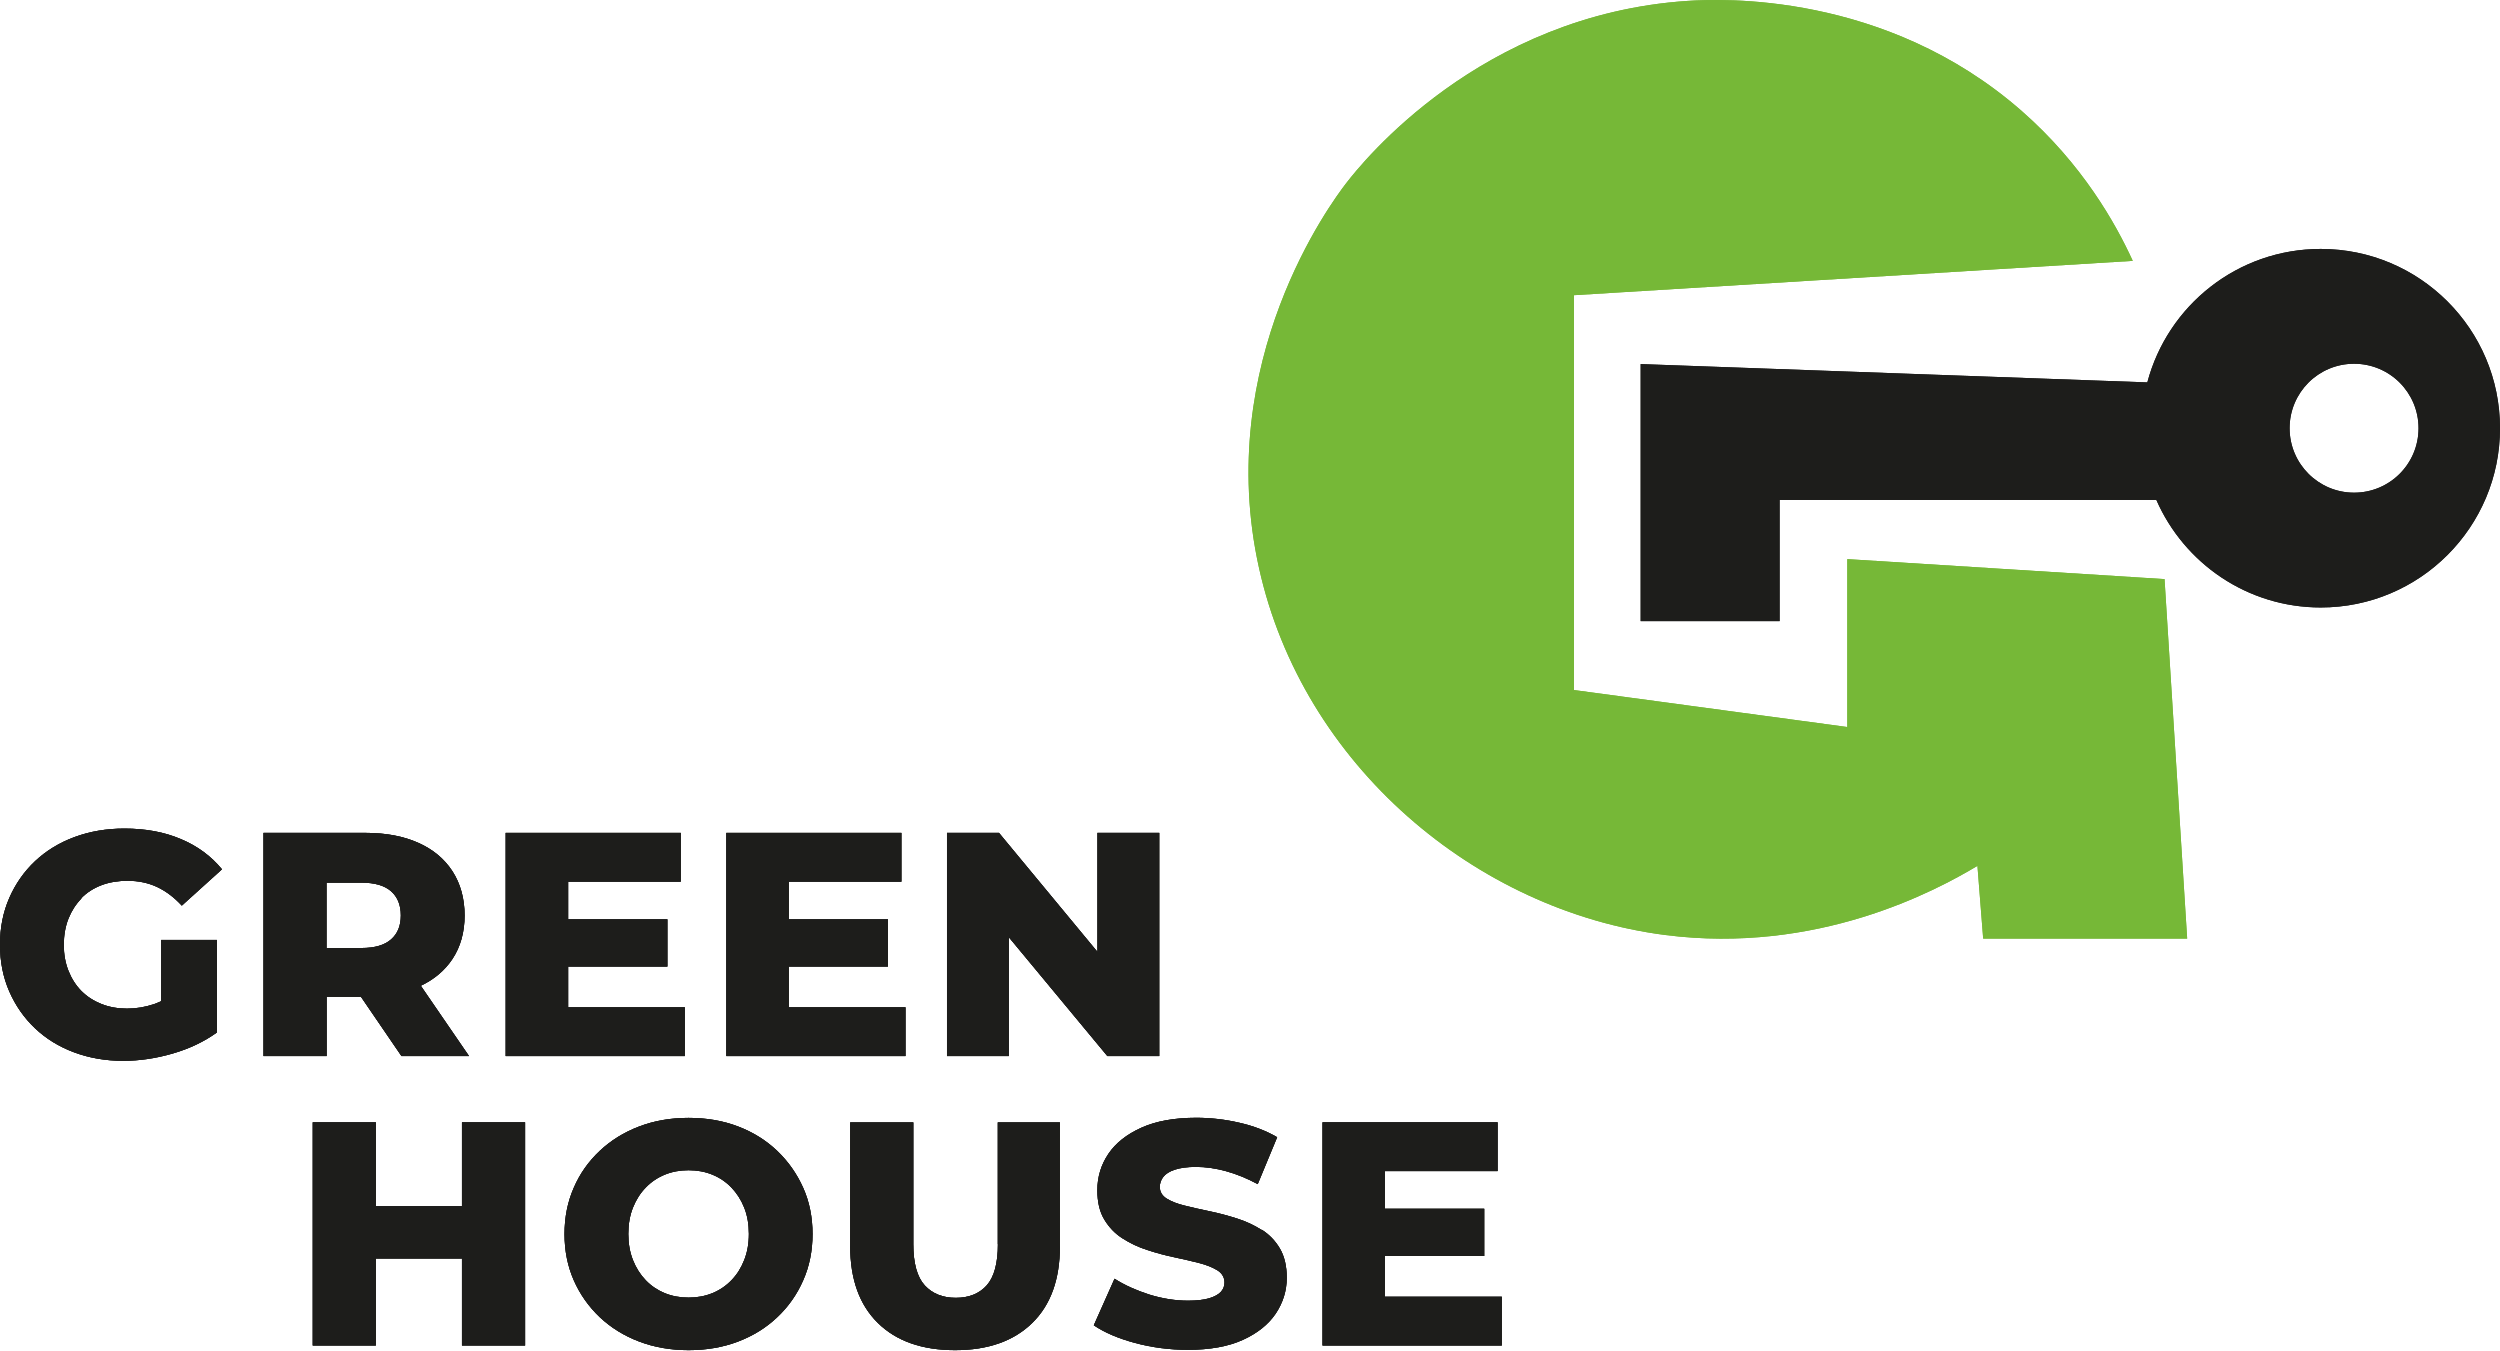
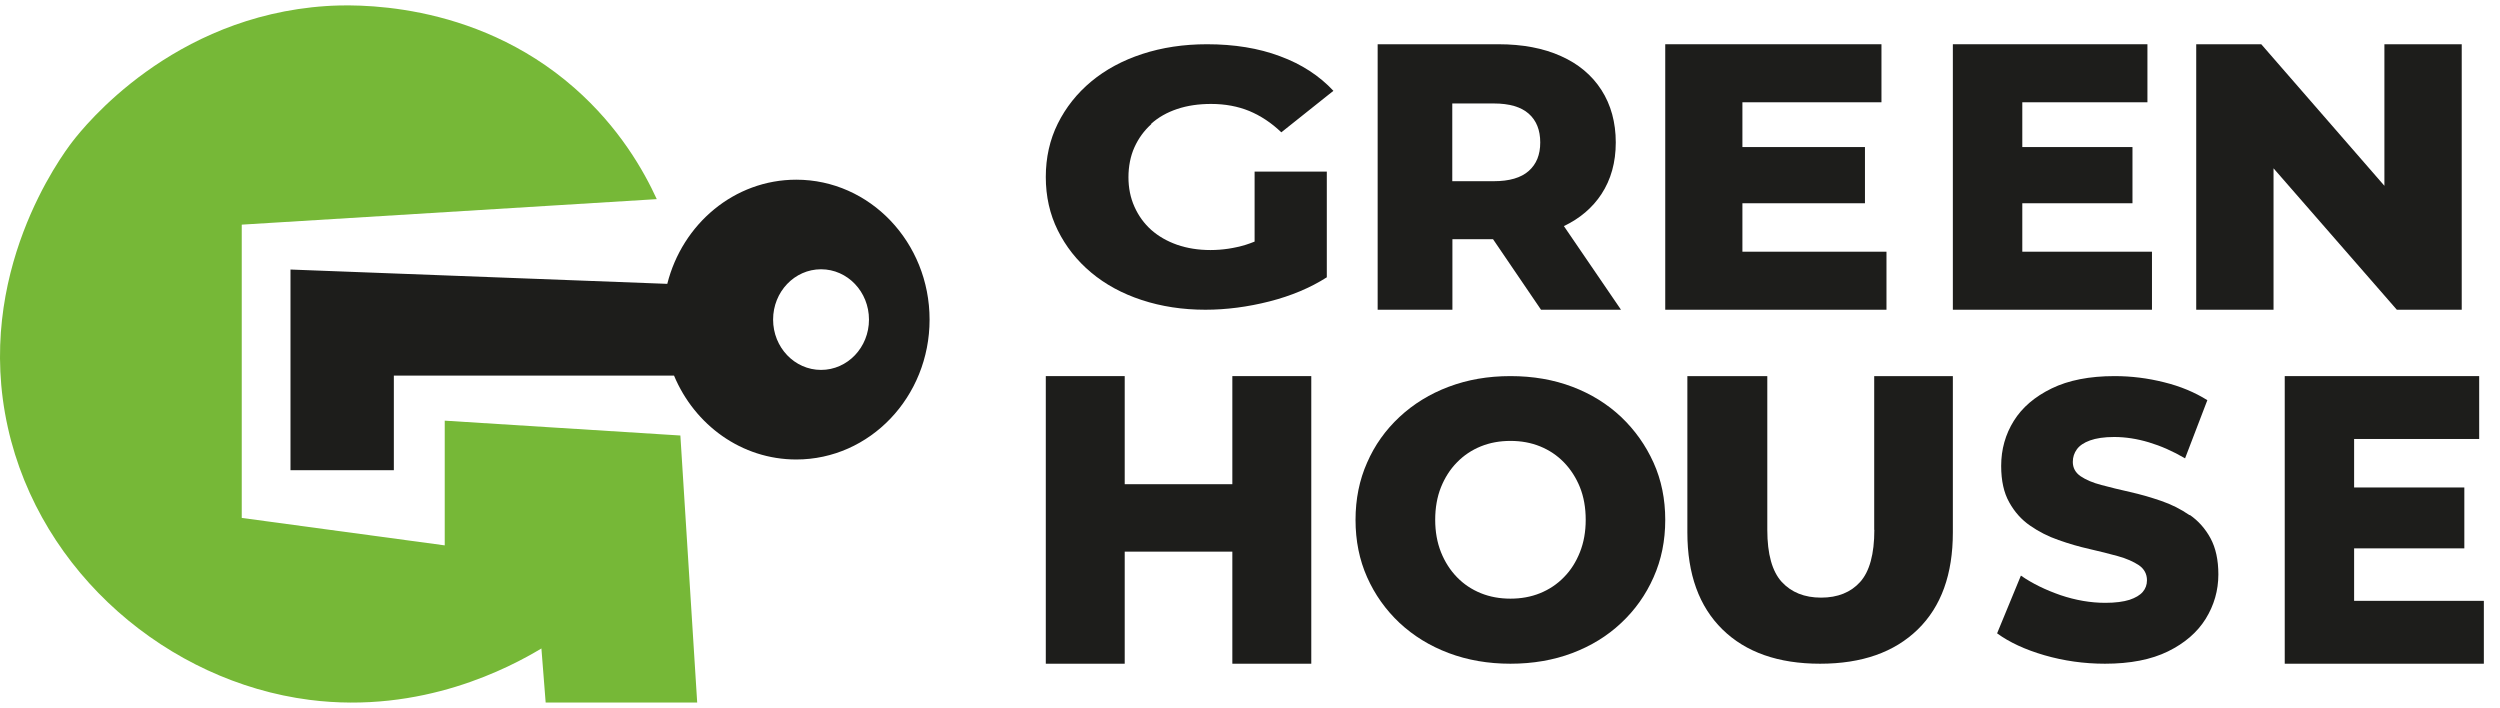
- <svg xmlns="http://www.w3.org/2000/svg" version="1.1" width="226.48" height="122.312" viewBox="-522.145,-129.156,226.48,122.312">
-   <g fill="none" fill-rule="nonzero" stroke="none" stroke-width="0" stroke-linecap="butt" stroke-linejoin="miter" stroke-miterlimit="10" stroke-dasharray="" stroke-dashoffset="0" font-family="none" font-weight="none" font-size="none" text-anchor="none" style="mix-blend-mode: normal">
-     <g id="Group 1">
-       <g id="Group 1" fill="#1d1d1b">
-         <path d="M-514.775,-47.794c0.5,-0.51 1.11,-0.9 1.82,-1.17c0.71,-0.27 1.5,-0.4 2.37,-0.4c0.98,0 1.87,0.19 2.67,0.56c0.8,0.38 1.55,0.94 2.24,1.69l3.64,-3.29c-0.98,-1.19 -2.22,-2.11 -3.73,-2.74c-1.5,-0.64 -3.21,-0.95 -5.11,-0.95c-1.64,0 -3.14,0.26 -4.52,0.77c-1.38,0.51 -2.57,1.24 -3.57,2.18c-1,0.94 -1.78,2.06 -2.34,3.34c-0.56,1.28 -0.84,2.69 -0.84,4.23c0,1.54 0.28,2.95 0.84,4.23c0.56,1.28 1.33,2.39 2.33,3.34c0.99,0.94 2.17,1.67 3.54,2.18c1.37,0.51 2.85,0.77 4.45,0.77c1.46,0 2.96,-0.22 4.48,-0.66c1.52,-0.44 2.86,-1.08 4.01,-1.91v-8.38h-5.05v5.55c-0.2,0.09 -0.41,0.18 -0.61,0.25c-0.81,0.28 -1.64,0.42 -2.48,0.42c-0.84,0 -1.62,-0.14 -2.33,-0.42c-0.7,-0.28 -1.3,-0.67 -1.81,-1.18c-0.5,-0.51 -0.89,-1.12 -1.17,-1.83c-0.28,-0.71 -0.42,-1.49 -0.42,-2.34c0,-0.85 0.14,-1.68 0.42,-2.38c0.28,-0.7 0.67,-1.31 1.17,-1.82z" id="Path 1" />
-         <path d="M-492.565,-38.854h3.12l3.67,5.37h6.12l-4.37,-6.37c1.22,-0.58 2.18,-1.39 2.87,-2.43c0.73,-1.11 1.1,-2.42 1.1,-3.94c0,-1.52 -0.37,-2.87 -1.1,-4c-0.73,-1.13 -1.77,-1.99 -3.1,-2.58c-1.34,-0.6 -2.93,-0.9 -4.78,-0.9h-9.24v20.22h5.72v-5.37zM-486.715,-48.414c0.59,0.52 0.88,1.25 0.88,2.19c0,0.94 -0.29,1.65 -0.88,2.17c-0.59,0.52 -1.48,0.78 -2.67,0.78h-3.18v-5.92h3.18c1.19,0 2.08,0.26 2.67,0.78z" id="CompoundPath 1" />
-         <path d="M-460.105,-37.904h-10.57v-3.69h8.99v-4.28h-8.99v-3.41h10.2v-4.42h-15.86v20.22h16.23z" id="Path 1" />
-         <path d="M-440.115,-37.904h-10.57v-3.69h8.98v-4.28h-8.98v-3.41h10.2v-4.42h-15.86v20.22h16.23z" id="Path 1" />
-         <path d="M-430.755,-44.254l8.93,10.77h4.7v-20.22h-5.6v10.78l-8.92,-10.78h-4.71v20.22h5.6z" id="Path 1" />
-         <path d="M-480.295,-19.884h-7.8v-7.6h-5.72v20.22h5.72v-7.88h7.8v7.88h5.72v-20.22h-5.72z" id="Path 1" />
-         <path d="M-451.735,-24.894c-1,-0.95 -2.18,-1.69 -3.54,-2.21c-1.36,-0.52 -2.85,-0.78 -4.49,-0.78c-1.64,0 -3.11,0.26 -4.48,0.78c-1.37,0.52 -2.56,1.26 -3.57,2.21c-1.01,0.95 -1.8,2.06 -2.35,3.34c-0.56,1.27 -0.84,2.67 -0.84,4.19c0,1.52 0.28,2.92 0.84,4.19c0.56,1.27 1.34,2.38 2.35,3.34c1.01,0.95 2.2,1.69 3.57,2.21c1.37,0.52 2.86,0.78 4.48,0.78c1.62,0 3.13,-0.26 4.49,-0.78c1.36,-0.52 2.54,-1.25 3.54,-2.2c1,-0.94 1.79,-2.06 2.35,-3.34c0.57,-1.28 0.85,-2.68 0.85,-4.2c0,-1.52 -0.28,-2.92 -0.85,-4.19c-0.57,-1.27 -1.35,-2.38 -2.35,-3.34zM-454.725,-15.004c-0.28,0.71 -0.66,1.32 -1.16,1.83c-0.49,0.51 -1.07,0.9 -1.73,1.17c-0.66,0.27 -1.38,0.4 -2.15,0.4c-0.77,0 -1.49,-0.13 -2.15,-0.4c-0.66,-0.27 -1.24,-0.66 -1.73,-1.17c-0.49,-0.51 -0.88,-1.12 -1.16,-1.83c-0.28,-0.71 -0.42,-1.5 -0.42,-2.37c0,-0.87 0.14,-1.68 0.42,-2.38c0.28,-0.7 0.66,-1.31 1.16,-1.82c0.49,-0.51 1.07,-0.9 1.73,-1.17c0.66,-0.27 1.38,-0.4 2.15,-0.4c0.77,0 1.49,0.13 2.15,0.4c0.66,0.27 1.24,0.66 1.73,1.17c0.49,0.51 0.88,1.12 1.16,1.82c0.28,0.7 0.42,1.5 0.42,2.38c0,0.88 -0.14,1.66 -0.42,2.37z" id="CompoundPath 1" />
-         <path d="M-431.745,-16.444c0,1.73 -0.34,2.98 -1.01,3.73c-0.67,0.75 -1.61,1.13 -2.8,1.13c-1.19,0 -2.13,-0.38 -2.82,-1.13c-0.68,-0.75 -1.03,-1.99 -1.03,-3.73v-11.03h-5.72v11.21c0,3 0.84,5.32 2.51,6.96c1.67,1.64 4,2.46 6.99,2.46c2.99,0 5.31,-0.82 6.99,-2.46c1.68,-1.64 2.51,-3.96 2.51,-6.96v-11.21h-5.63v11.03z" id="Path 1" />
-         <path d="M-407.855,-17.734c-0.67,-0.43 -1.42,-0.78 -2.24,-1.04c-0.82,-0.26 -1.64,-0.48 -2.46,-0.65c-0.82,-0.17 -1.57,-0.34 -2.25,-0.51c-0.68,-0.16 -1.23,-0.38 -1.65,-0.64c-0.41,-0.26 -0.62,-0.61 -0.62,-1.05c0,-0.35 0.11,-0.65 0.32,-0.92c0.21,-0.27 0.56,-0.49 1.04,-0.65c0.48,-0.16 1.12,-0.25 1.91,-0.25c0.89,0 1.8,0.13 2.74,0.39c0.94,0.26 1.9,0.65 2.86,1.17l1.76,-4.25c-1,-0.58 -2.14,-1.02 -3.42,-1.31c-1.28,-0.3 -2.59,-0.45 -3.91,-0.45c-1.98,0 -3.64,0.3 -4.97,0.9c-1.33,0.6 -2.33,1.39 -2.99,2.37c-0.66,0.98 -1,2.08 -1,3.29c0,1.08 0.21,1.97 0.64,2.67c0.42,0.7 0.97,1.27 1.65,1.7c0.67,0.43 1.42,0.79 2.24,1.05c0.82,0.27 1.64,0.49 2.46,0.66c0.82,0.17 1.56,0.35 2.24,0.52c0.67,0.17 1.22,0.4 1.65,0.66c0.42,0.27 0.64,0.64 0.64,1.1c0,0.33 -0.11,0.61 -0.33,0.85c-0.22,0.24 -0.57,0.43 -1.05,0.58c-0.48,0.14 -1.12,0.22 -1.91,0.22c-1.17,0 -2.35,-0.19 -3.54,-0.56c-1.18,-0.38 -2.23,-0.85 -3.13,-1.43l-1.88,4.22c0.96,0.65 2.21,1.19 3.74,1.6c1.53,0.41 3.12,0.62 4.78,0.62c2,0 3.66,-0.3 4.98,-0.9c1.32,-0.6 2.31,-1.39 2.98,-2.38c0.66,-0.99 1,-2.07 1,-3.25c0,-1.06 -0.21,-1.94 -0.62,-2.64c-0.41,-0.7 -0.96,-1.27 -1.63,-1.7z" id="Path 1" />
-         <path d="M-396.675,-11.684v-3.69h8.99v-4.28h-8.99v-3.41h10.2v-4.42h-15.86v20.22h16.24v-4.42z" id="Path 1" />
-       </g>
-       <path d="M-311.905,-106.604c-7.54,0 -13.87,5.13 -15.71,12.09l-45.9,-1.66v23.29h12.59v-10.98h34.13c2.51,5.73 8.23,9.74 14.89,9.74c8.97,0 16.24,-7.27 16.24,-16.24c0,-8.97 -7.27,-16.24 -16.24,-16.24zM-308.885,-84.524c-3.22,0 -5.84,-2.61 -5.84,-5.84c0,-3.23 2.61,-5.84 5.84,-5.84c3.23,0 5.84,2.61 5.84,5.84c0,3.23 -2.61,5.84 -5.84,5.84z" id="CompoundPath 1" fill="#1d1d1b" />
-       <path d="M-343.005,-50.714c0.17,2.2 0.35,4.4 0.52,6.59h18.48l-2.05,-32.57c-9.58,-0.6 -19.16,-1.21 -28.74,-1.81v15.21c-8.25,-1.12 -16.5,-2.23 -24.76,-3.35v-35.77c16.87,-1.04 33.75,-2.08 50.62,-3.11c-1.56,-3.41 -4.56,-8.75 -10.04,-13.56c-12.4,-10.88 -27.41,-10.18 -30.29,-9.99c-18.8,1.25 -29.48,14.64 -30.93,16.52c-1.32,1.71 -12.06,16.14 -7.89,34.87c3.96,17.83 19.61,31.02 36.78,33.23c13.76,1.77 24.48,-3.97 28.31,-6.27z" id="Path 1" fill="#76b837" />
-     </g>
-     <g id="Group 1" fill="#1d1d1b">
-       <path d="M-514.775,-47.794c0.5,-0.51 1.11,-0.9 1.82,-1.17c0.71,-0.27 1.5,-0.4 2.37,-0.4c0.98,0 1.87,0.19 2.67,0.56c0.8,0.38 1.55,0.94 2.24,1.69l3.64,-3.29c-0.98,-1.19 -2.22,-2.11 -3.73,-2.74c-1.5,-0.64 -3.21,-0.95 -5.11,-0.95c-1.64,0 -3.14,0.26 -4.52,0.77c-1.38,0.51 -2.57,1.24 -3.57,2.18c-1,0.94 -1.78,2.06 -2.34,3.34c-0.56,1.28 -0.84,2.69 -0.84,4.23c0,1.54 0.28,2.95 0.84,4.23c0.56,1.28 1.33,2.39 2.33,3.34c0.99,0.94 2.17,1.67 3.54,2.18c1.37,0.51 2.85,0.77 4.45,0.77c1.46,0 2.96,-0.22 4.48,-0.66c1.52,-0.44 2.86,-1.08 4.01,-1.91v-8.38h-5.05v5.55c-0.2,0.09 -0.41,0.18 -0.61,0.25c-0.81,0.28 -1.64,0.42 -2.48,0.42c-0.84,0 -1.62,-0.14 -2.33,-0.42c-0.7,-0.28 -1.3,-0.67 -1.81,-1.18c-0.5,-0.51 -0.89,-1.12 -1.17,-1.83c-0.28,-0.71 -0.42,-1.49 -0.42,-2.34c0,-0.85 0.14,-1.68 0.42,-2.38c0.28,-0.7 0.67,-1.31 1.17,-1.82z" id="Path 1" />
-       <path d="M-492.565,-38.854h3.12l3.67,5.37h6.12l-4.37,-6.37c1.22,-0.58 2.18,-1.39 2.87,-2.43c0.73,-1.11 1.1,-2.42 1.1,-3.94c0,-1.52 -0.37,-2.87 -1.1,-4c-0.73,-1.13 -1.77,-1.99 -3.1,-2.58c-1.34,-0.6 -2.93,-0.9 -4.78,-0.9h-9.24v20.22h5.72v-5.37zM-486.715,-48.414c0.59,0.52 0.88,1.25 0.88,2.19c0,0.94 -0.29,1.65 -0.88,2.17c-0.59,0.52 -1.48,0.78 -2.67,0.78h-3.18v-5.92h3.18c1.19,0 2.08,0.26 2.67,0.78z" id="CompoundPath 1" />
-       <path d="M-460.105,-37.904h-10.57v-3.69h8.99v-4.28h-8.99v-3.41h10.2v-4.42h-15.86v20.22h16.23z" id="Path 1" />
-       <path d="M-440.115,-37.904h-10.57v-3.69h8.98v-4.28h-8.98v-3.41h10.2v-4.42h-15.86v20.22h16.23z" id="Path 1" />
-       <path d="M-430.755,-44.254l8.93,10.77h4.7v-20.22h-5.6v10.78l-8.92,-10.78h-4.71v20.22h5.6z" id="Path 1" />
-       <path d="M-480.295,-19.884h-7.8v-7.6h-5.72v20.22h5.72v-7.88h7.8v7.88h5.72v-20.22h-5.72z" id="Path 1" />
-       <path d="M-451.735,-24.894c-1,-0.95 -2.18,-1.69 -3.54,-2.21c-1.36,-0.52 -2.85,-0.78 -4.49,-0.78c-1.64,0 -3.11,0.26 -4.48,0.78c-1.37,0.52 -2.56,1.26 -3.57,2.21c-1.01,0.95 -1.8,2.06 -2.35,3.34c-0.56,1.27 -0.84,2.67 -0.84,4.19c0,1.52 0.28,2.92 0.84,4.19c0.56,1.27 1.34,2.38 2.35,3.34c1.01,0.95 2.2,1.69 3.57,2.21c1.37,0.52 2.86,0.78 4.48,0.78c1.62,0 3.13,-0.26 4.49,-0.78c1.36,-0.52 2.54,-1.25 3.54,-2.2c1,-0.94 1.79,-2.06 2.35,-3.34c0.57,-1.28 0.85,-2.68 0.85,-4.2c0,-1.52 -0.28,-2.92 -0.85,-4.19c-0.57,-1.27 -1.35,-2.38 -2.35,-3.34zM-454.725,-15.004c-0.28,0.71 -0.66,1.32 -1.16,1.83c-0.49,0.51 -1.07,0.9 -1.73,1.17c-0.66,0.27 -1.38,0.4 -2.15,0.4c-0.77,0 -1.49,-0.13 -2.15,-0.4c-0.66,-0.27 -1.24,-0.66 -1.73,-1.17c-0.49,-0.51 -0.88,-1.12 -1.16,-1.83c-0.28,-0.71 -0.42,-1.5 -0.42,-2.37c0,-0.87 0.14,-1.68 0.42,-2.38c0.28,-0.7 0.66,-1.31 1.16,-1.82c0.49,-0.51 1.07,-0.9 1.73,-1.17c0.66,-0.27 1.38,-0.4 2.15,-0.4c0.77,0 1.49,0.13 2.15,0.4c0.66,0.27 1.24,0.66 1.73,1.17c0.49,0.51 0.88,1.12 1.16,1.82c0.28,0.7 0.42,1.5 0.42,2.38c0,0.88 -0.14,1.66 -0.42,2.37z" id="CompoundPath 1" />
-       <path d="M-431.745,-16.444c0,1.73 -0.34,2.98 -1.01,3.73c-0.67,0.75 -1.61,1.13 -2.8,1.13c-1.19,0 -2.13,-0.38 -2.82,-1.13c-0.68,-0.75 -1.03,-1.99 -1.03,-3.73v-11.03h-5.72v11.21c0,3 0.84,5.32 2.51,6.96c1.67,1.64 4,2.46 6.99,2.46c2.99,0 5.31,-0.82 6.99,-2.46c1.68,-1.64 2.51,-3.96 2.51,-6.96v-11.21h-5.63v11.03z" id="Path 1" />
-       <path d="M-407.855,-17.734c-0.67,-0.43 -1.42,-0.78 -2.24,-1.04c-0.82,-0.26 -1.64,-0.48 -2.46,-0.65c-0.82,-0.17 -1.57,-0.34 -2.25,-0.51c-0.68,-0.16 -1.23,-0.38 -1.65,-0.64c-0.41,-0.26 -0.62,-0.61 -0.62,-1.05c0,-0.35 0.11,-0.65 0.32,-0.92c0.21,-0.27 0.56,-0.49 1.04,-0.65c0.48,-0.16 1.12,-0.25 1.91,-0.25c0.89,0 1.8,0.13 2.74,0.39c0.94,0.26 1.9,0.65 2.86,1.17l1.76,-4.25c-1,-0.58 -2.14,-1.02 -3.42,-1.31c-1.28,-0.3 -2.59,-0.45 -3.91,-0.45c-1.98,0 -3.64,0.3 -4.97,0.9c-1.33,0.6 -2.33,1.39 -2.99,2.37c-0.66,0.98 -1,2.08 -1,3.29c0,1.08 0.21,1.97 0.64,2.67c0.42,0.7 0.97,1.27 1.65,1.7c0.67,0.43 1.42,0.79 2.24,1.05c0.82,0.27 1.64,0.49 2.46,0.66c0.82,0.17 1.56,0.35 2.24,0.52c0.67,0.17 1.22,0.4 1.65,0.66c0.42,0.27 0.64,0.64 0.64,1.1c0,0.33 -0.11,0.61 -0.33,0.85c-0.22,0.24 -0.57,0.43 -1.05,0.58c-0.48,0.14 -1.12,0.22 -1.91,0.22c-1.17,0 -2.35,-0.19 -3.54,-0.56c-1.18,-0.38 -2.23,-0.85 -3.13,-1.43l-1.88,4.22c0.96,0.65 2.21,1.19 3.74,1.6c1.53,0.41 3.12,0.62 4.78,0.62c2,0 3.66,-0.3 4.98,-0.9c1.32,-0.6 2.31,-1.39 2.98,-2.38c0.66,-0.99 1,-2.07 1,-3.25c0,-1.06 -0.21,-1.94 -0.62,-2.64c-0.41,-0.7 -0.96,-1.27 -1.63,-1.7z" id="Path 1" />
-       <path d="M-396.675,-11.684v-3.69h8.99v-4.28h-8.99v-3.41h10.2v-4.42h-15.86v20.22h16.24v-4.42z" id="Path 1" />
-     </g>
-     <path d="M-514.775,-47.794c0.5,-0.51 1.11,-0.9 1.82,-1.17c0.71,-0.27 1.5,-0.4 2.37,-0.4c0.98,0 1.87,0.19 2.67,0.56c0.8,0.38 1.55,0.94 2.24,1.69l3.64,-3.29c-0.98,-1.19 -2.22,-2.11 -3.73,-2.74c-1.5,-0.64 -3.21,-0.95 -5.11,-0.95c-1.64,0 -3.14,0.26 -4.52,0.77c-1.38,0.51 -2.57,1.24 -3.57,2.18c-1,0.94 -1.78,2.06 -2.34,3.34c-0.56,1.28 -0.84,2.69 -0.84,4.23c0,1.54 0.28,2.95 0.84,4.23c0.56,1.28 1.33,2.39 2.33,3.34c0.99,0.94 2.17,1.67 3.54,2.18c1.37,0.51 2.85,0.77 4.45,0.77c1.46,0 2.96,-0.22 4.48,-0.66c1.52,-0.44 2.86,-1.08 4.01,-1.91v-8.38h-5.05v5.55c-0.2,0.09 -0.41,0.18 -0.61,0.25c-0.81,0.28 -1.64,0.42 -2.48,0.42c-0.84,0 -1.62,-0.14 -2.33,-0.42c-0.7,-0.28 -1.3,-0.67 -1.81,-1.18c-0.5,-0.51 -0.89,-1.12 -1.17,-1.83c-0.28,-0.71 -0.42,-1.49 -0.42,-2.34c0,-0.85 0.14,-1.68 0.42,-2.38c0.28,-0.7 0.67,-1.31 1.17,-1.82z" id="Path 1" fill="#1d1d1b" />
-     <path d="M-492.565,-38.854h3.12l3.67,5.37h6.12l-4.37,-6.37c1.22,-0.58 2.18,-1.39 2.87,-2.43c0.73,-1.11 1.1,-2.42 1.1,-3.94c0,-1.52 -0.37,-2.87 -1.1,-4c-0.73,-1.13 -1.77,-1.99 -3.1,-2.58c-1.34,-0.6 -2.93,-0.9 -4.78,-0.9h-9.24v20.22h5.72v-5.37zM-486.715,-48.414c0.59,0.52 0.88,1.25 0.88,2.19c0,0.94 -0.29,1.65 -0.88,2.17c-0.59,0.52 -1.48,0.78 -2.67,0.78h-3.18v-5.92h3.18c1.19,0 2.08,0.26 2.67,0.78z" id="CompoundPath 1" fill="#1d1d1b" />
-     <path d="M-460.105,-37.904h-10.57v-3.69h8.99v-4.28h-8.99v-3.41h10.2v-4.42h-15.86v20.22h16.23z" id="Path 1" fill="#1d1d1b" />
-     <path d="M-440.115,-37.904h-10.57v-3.69h8.98v-4.28h-8.98v-3.41h10.2v-4.42h-15.86v20.22h16.23z" id="Path 1" fill="#1d1d1b" />
-     <path d="M-430.755,-44.254l8.93,10.77h4.7v-20.22h-5.6v10.78l-8.92,-10.78h-4.71v20.22h5.6z" id="Path 1" fill="#1d1d1b" />
-     <path d="M-480.295,-19.884h-7.8v-7.6h-5.72v20.22h5.72v-7.88h7.8v7.88h5.72v-20.22h-5.72z" id="Path 1" fill="#1d1d1b" />
-     <path d="M-451.735,-24.894c-1,-0.95 -2.18,-1.69 -3.54,-2.21c-1.36,-0.52 -2.85,-0.78 -4.49,-0.78c-1.64,0 -3.11,0.26 -4.48,0.78c-1.37,0.52 -2.56,1.26 -3.57,2.21c-1.01,0.95 -1.8,2.06 -2.35,3.34c-0.56,1.27 -0.84,2.67 -0.84,4.19c0,1.52 0.28,2.92 0.84,4.19c0.56,1.27 1.34,2.38 2.35,3.34c1.01,0.95 2.2,1.69 3.57,2.21c1.37,0.52 2.86,0.78 4.48,0.78c1.62,0 3.13,-0.26 4.49,-0.78c1.36,-0.52 2.54,-1.25 3.54,-2.2c1,-0.94 1.79,-2.06 2.35,-3.34c0.57,-1.28 0.85,-2.68 0.85,-4.2c0,-1.52 -0.28,-2.92 -0.85,-4.19c-0.57,-1.27 -1.35,-2.38 -2.35,-3.34zM-454.725,-15.004c-0.28,0.71 -0.66,1.32 -1.16,1.83c-0.49,0.51 -1.07,0.9 -1.73,1.17c-0.66,0.27 -1.38,0.4 -2.15,0.4c-0.77,0 -1.49,-0.13 -2.15,-0.4c-0.66,-0.27 -1.24,-0.66 -1.73,-1.17c-0.49,-0.51 -0.88,-1.12 -1.16,-1.83c-0.28,-0.71 -0.42,-1.5 -0.42,-2.37c0,-0.87 0.14,-1.68 0.42,-2.38c0.28,-0.7 0.66,-1.31 1.16,-1.82c0.49,-0.51 1.07,-0.9 1.73,-1.17c0.66,-0.27 1.38,-0.4 2.15,-0.4c0.77,0 1.49,0.13 2.15,0.4c0.66,0.27 1.24,0.66 1.73,1.17c0.49,0.51 0.88,1.12 1.16,1.82c0.28,0.7 0.42,1.5 0.42,2.38c0,0.88 -0.14,1.66 -0.42,2.37z" id="CompoundPath 1" fill="#1d1d1b" />
-     <path d="M-431.745,-16.444c0,1.73 -0.34,2.98 -1.01,3.73c-0.67,0.75 -1.61,1.13 -2.8,1.13c-1.19,0 -2.13,-0.38 -2.82,-1.13c-0.68,-0.75 -1.03,-1.99 -1.03,-3.73v-11.03h-5.72v11.21c0,3 0.84,5.32 2.51,6.96c1.67,1.64 4,2.46 6.99,2.46c2.99,0 5.31,-0.82 6.99,-2.46c1.68,-1.64 2.51,-3.96 2.51,-6.96v-11.21h-5.63v11.03z" id="Path 1" fill="#1d1d1b" />
-     <path d="M-407.855,-17.734c-0.67,-0.43 -1.42,-0.78 -2.24,-1.04c-0.82,-0.26 -1.64,-0.48 -2.46,-0.65c-0.82,-0.17 -1.57,-0.34 -2.25,-0.51c-0.68,-0.16 -1.23,-0.38 -1.65,-0.64c-0.41,-0.26 -0.62,-0.61 -0.62,-1.05c0,-0.35 0.11,-0.65 0.32,-0.92c0.21,-0.27 0.56,-0.49 1.04,-0.65c0.48,-0.16 1.12,-0.25 1.91,-0.25c0.89,0 1.8,0.13 2.74,0.39c0.94,0.26 1.9,0.65 2.86,1.17l1.76,-4.25c-1,-0.58 -2.14,-1.02 -3.42,-1.31c-1.28,-0.3 -2.59,-0.45 -3.91,-0.45c-1.98,0 -3.64,0.3 -4.97,0.9c-1.33,0.6 -2.33,1.39 -2.99,2.37c-0.66,0.98 -1,2.08 -1,3.29c0,1.08 0.21,1.97 0.64,2.67c0.42,0.7 0.97,1.27 1.65,1.7c0.67,0.43 1.42,0.79 2.24,1.05c0.82,0.27 1.64,0.49 2.46,0.66c0.82,0.17 1.56,0.35 2.24,0.52c0.67,0.17 1.22,0.4 1.65,0.66c0.42,0.27 0.64,0.64 0.64,1.1c0,0.33 -0.11,0.61 -0.33,0.85c-0.22,0.24 -0.57,0.43 -1.05,0.58c-0.48,0.14 -1.12,0.22 -1.91,0.22c-1.17,0 -2.35,-0.19 -3.54,-0.56c-1.18,-0.38 -2.23,-0.85 -3.13,-1.43l-1.88,4.22c0.96,0.65 2.21,1.19 3.74,1.6c1.53,0.41 3.12,0.62 4.78,0.62c2,0 3.66,-0.3 4.98,-0.9c1.32,-0.6 2.31,-1.39 2.98,-2.38c0.66,-0.99 1,-2.07 1,-3.25c0,-1.06 -0.21,-1.94 -0.62,-2.64c-0.41,-0.7 -0.96,-1.27 -1.63,-1.7z" id="Path 1" fill="#1d1d1b" />
-     <path d="M-396.675,-11.684v-3.69h8.99v-4.28h-8.99v-3.41h10.2v-4.42h-15.86v20.22h16.24v-4.42z" id="Path 1" fill="#1d1d1b" />
-     <path d="M-311.905,-106.604c-7.54,0 -13.87,5.13 -15.71,12.09l-45.9,-1.66v23.29h12.59v-10.98h34.13c2.51,5.73 8.23,9.74 14.89,9.74c8.97,0 16.24,-7.27 16.24,-16.24c0,-8.97 -7.27,-16.24 -16.24,-16.24zM-308.885,-84.524c-3.22,0 -5.84,-2.61 -5.84,-5.84c0,-3.23 2.61,-5.84 5.84,-5.84c3.23,0 5.84,2.61 5.84,5.84c0,3.23 -2.61,5.84 -5.84,5.84z" id="CompoundPath 1" fill="#1d1d1b" />
-     <path d="M-343.005,-50.714c0.17,2.2 0.35,4.4 0.52,6.59h18.48l-2.05,-32.57c-9.58,-0.6 -19.16,-1.21 -28.74,-1.81v15.21c-8.25,-1.12 -16.5,-2.23 -24.76,-3.35v-35.77c16.87,-1.04 33.75,-2.08 50.62,-3.11c-1.56,-3.41 -4.56,-8.75 -10.04,-13.56c-12.4,-10.88 -27.41,-10.18 -30.29,-9.99c-18.8,1.25 -29.48,14.64 -30.93,16.52c-1.32,1.71 -12.06,16.14 -7.89,34.87c3.96,17.83 19.61,31.02 36.78,33.23c13.76,1.77 24.48,-3.97 28.31,-6.27z" id="Path 1" fill="#76b837" />
-   </g>
+ <svg xmlns="http://www.w3.org/2000/svg" width="113" height="32" viewBox="0 0 113 32" fill="none">
+   <path d="M35.991 8.122C33.193 8.122 30.844 10.119 30.161 12.83L13.13 12.183V21.252H17.802V16.977H30.466C31.397 19.208 33.519 20.769 35.991 20.769C39.319 20.769 42.017 17.938 42.017 14.446C42.017 10.953 39.319 8.122 35.991 8.122ZM37.111 16.72C35.916 16.72 34.944 15.703 34.944 14.446C34.944 13.188 35.913 12.171 37.111 12.171C38.31 12.171 39.278 13.188 39.278 14.446C39.278 15.703 38.31 16.72 37.111 16.72Z" fill="#1D1D1B" />
+   <path d="M24.472 29.313C24.535 30.128 24.601 30.943 24.664 31.755H31.513L30.753 19.685C27.203 19.463 23.653 19.237 20.102 19.014V24.651C17.045 24.236 13.988 23.825 10.927 23.41V10.154C17.179 9.768 23.434 9.383 29.686 9.001C29.108 7.738 27.996 5.759 25.965 3.976C21.37 -0.056 15.807 0.204 14.74 0.274C7.773 0.737 3.816 5.699 3.278 6.396C2.789 7.03 -1.191 12.377 0.354 19.318C1.822 25.926 7.621 30.814 13.984 31.633C19.084 32.289 23.056 30.162 24.475 29.309L24.472 29.313Z" fill="#76B837" />
+   <path d="M52.034 5.593C52.357 5.302 52.751 5.08 53.21 4.926C53.669 4.772 54.18 4.698 54.742 4.698C55.376 4.698 55.951 4.806 56.468 5.017C56.986 5.234 57.47 5.553 57.916 5.981L60.27 4.105C59.636 3.426 58.834 2.901 57.858 2.542C56.889 2.177 55.783 2 54.555 2C53.495 2 52.525 2.148 51.633 2.439C50.741 2.73 49.972 3.146 49.325 3.683C48.679 4.219 48.175 4.857 47.812 5.587C47.45 6.317 47.27 7.122 47.27 8C47.27 8.878 47.45 9.683 47.812 10.412C48.175 11.143 48.672 11.776 49.319 12.318C49.959 12.854 50.721 13.27 51.607 13.561C52.493 13.852 53.45 14 54.484 14C55.428 14 56.397 13.874 57.38 13.624C58.362 13.373 59.229 13.008 59.972 12.534V7.755H56.708V10.92C56.578 10.972 56.443 11.023 56.313 11.063C55.79 11.222 55.253 11.302 54.71 11.302C54.167 11.302 53.663 11.222 53.204 11.063C52.751 10.903 52.364 10.681 52.034 10.39C51.711 10.099 51.459 9.751 51.278 9.346C51.096 8.941 51.006 8.496 51.006 8.011C51.006 7.527 51.096 7.053 51.278 6.654C51.459 6.255 51.711 5.907 52.034 5.616V5.593Z" fill="#1D1D1B" />
+   <path d="M65.643 10.813H67.486L69.654 14H73.269L70.688 10.22C71.409 9.875 71.976 9.395 72.383 8.777C72.815 8.119 73.033 7.341 73.033 6.439C73.033 5.537 72.815 4.736 72.383 4.065C71.952 3.395 71.338 2.884 70.552 2.534C69.76 2.178 68.821 2 67.728 2H62.27V14H65.649V10.813H65.643ZM69.099 5.139C69.447 5.448 69.619 5.881 69.619 6.439C69.619 6.997 69.447 7.418 69.099 7.727C68.75 8.036 68.224 8.19 67.521 8.19H65.643V4.677H67.521C68.224 4.677 68.75 4.831 69.099 5.139Z" fill="#1D1D1B" />
+   <path d="M85.269 11.377H78.757V9.187H84.296V6.647H78.757V4.623H85.042V2H75.269V14H85.269V11.377Z" fill="#1D1D1B" />
+   <path d="M97.269 11.377H91.408V9.187H96.388V6.647H91.408V4.623H97.064V2H88.269V14H97.269V11.377Z" fill="#1D1D1B" />
+   <path d="M102.764 7.608L108.337 14H111.27V2H107.775V8.398L102.209 2H99.269V14H102.764V7.608Z" fill="#1D1D1B" />
+   <path d="M55.702 21.886H50.837V17H47.27V30H50.837V24.934H55.702V30H59.27V17H55.702V21.886Z" fill="#1D1D1B" />
+   <path d="M73.276 18.847C72.653 18.261 71.918 17.803 71.07 17.482C70.223 17.161 69.294 17 68.273 17C67.251 17 66.335 17.161 65.481 17.482C64.628 17.803 63.886 18.261 63.257 18.847C62.628 19.434 62.136 20.12 61.793 20.911C61.444 21.696 61.27 22.561 61.27 23.5C61.27 24.439 61.444 25.304 61.793 26.089C62.142 26.874 62.628 27.559 63.257 28.153C63.886 28.739 64.628 29.197 65.481 29.518C66.335 29.839 67.263 30 68.273 30C69.282 30 70.223 29.839 71.07 29.518C71.918 29.197 72.653 28.746 73.276 28.159C73.899 27.578 74.391 26.886 74.74 26.095C75.095 25.304 75.269 24.439 75.269 23.5C75.269 22.561 75.095 21.696 74.74 20.911C74.385 20.126 73.899 19.441 73.276 18.847ZM71.413 24.958C71.238 25.397 71.002 25.774 70.69 26.089C70.385 26.404 70.023 26.645 69.612 26.812C69.201 26.979 68.752 27.059 68.273 27.059C67.793 27.059 67.344 26.979 66.933 26.812C66.522 26.645 66.16 26.404 65.855 26.089C65.55 25.774 65.307 25.397 65.132 24.958C64.958 24.52 64.871 24.031 64.871 23.494C64.871 22.956 64.958 22.456 65.132 22.023C65.307 21.591 65.544 21.214 65.855 20.899C66.16 20.584 66.522 20.343 66.933 20.176C67.344 20.009 67.793 19.929 68.273 19.929C68.752 19.929 69.201 20.009 69.612 20.176C70.023 20.343 70.385 20.584 70.69 20.899C70.995 21.214 71.238 21.591 71.413 22.023C71.587 22.456 71.674 22.95 71.674 23.494C71.674 24.038 71.587 24.52 71.413 24.958Z" fill="#1D1D1B" />
+   <path d="M84.72 23.951C84.72 25.041 84.505 25.828 84.082 26.301C83.659 26.774 83.065 27.013 82.314 27.013C81.562 27.013 80.969 26.774 80.533 26.301C80.103 25.828 79.882 25.047 79.882 23.951V17H76.269V24.064C76.269 25.954 76.8 27.416 77.855 28.45C78.909 29.483 80.381 30 82.269 30C84.158 30 85.623 29.483 86.684 28.45C87.745 27.416 88.269 25.954 88.269 24.064V17H84.714V23.951H84.72Z" fill="#1D1D1B" />
+   <path d="M98.965 23.284C98.582 23.018 98.153 22.801 97.684 22.64C97.215 22.48 96.746 22.343 96.276 22.238C95.807 22.133 95.378 22.028 94.989 21.923C94.6 21.824 94.285 21.688 94.045 21.527C93.811 21.366 93.691 21.15 93.691 20.878C93.691 20.661 93.754 20.476 93.874 20.309C93.994 20.142 94.194 20.006 94.469 19.907C94.743 19.808 95.109 19.752 95.561 19.752C96.07 19.752 96.591 19.832 97.129 19.993C97.667 20.154 98.216 20.395 98.765 20.717L99.772 18.088C99.2 17.73 98.548 17.458 97.815 17.278C97.083 17.093 96.334 17 95.579 17C94.446 17 93.496 17.186 92.735 17.557C91.974 17.928 91.402 18.416 91.025 19.022C90.647 19.628 90.453 20.309 90.453 21.057C90.453 21.725 90.573 22.275 90.819 22.708C91.059 23.141 91.374 23.494 91.763 23.76C92.146 24.026 92.575 24.248 93.044 24.409C93.513 24.576 93.982 24.712 94.451 24.817C94.921 24.922 95.344 25.034 95.733 25.139C96.116 25.244 96.431 25.386 96.677 25.547C96.917 25.714 97.043 25.943 97.043 26.227C97.043 26.431 96.98 26.605 96.854 26.753C96.728 26.901 96.528 27.019 96.254 27.112C95.979 27.198 95.613 27.248 95.161 27.248C94.492 27.248 93.816 27.13 93.136 26.901C92.461 26.666 91.86 26.376 91.345 26.017L90.269 28.627C90.819 29.029 91.534 29.363 92.409 29.617C93.284 29.87 94.194 30 95.144 30C96.288 30 97.237 29.814 97.993 29.443C98.748 29.072 99.314 28.584 99.697 27.971C100.075 27.359 100.27 26.691 100.27 25.962C100.27 25.306 100.149 24.762 99.915 24.329C99.68 23.896 99.366 23.543 98.982 23.277L98.965 23.284Z" fill="#1D1D1B" />
+   <path d="M106.406 27.158V24.786H111.388V22.034H106.406V19.842H112.059V17H103.27V30H112.27V27.158H106.406Z" fill="#1D1D1B" />
</svg>
